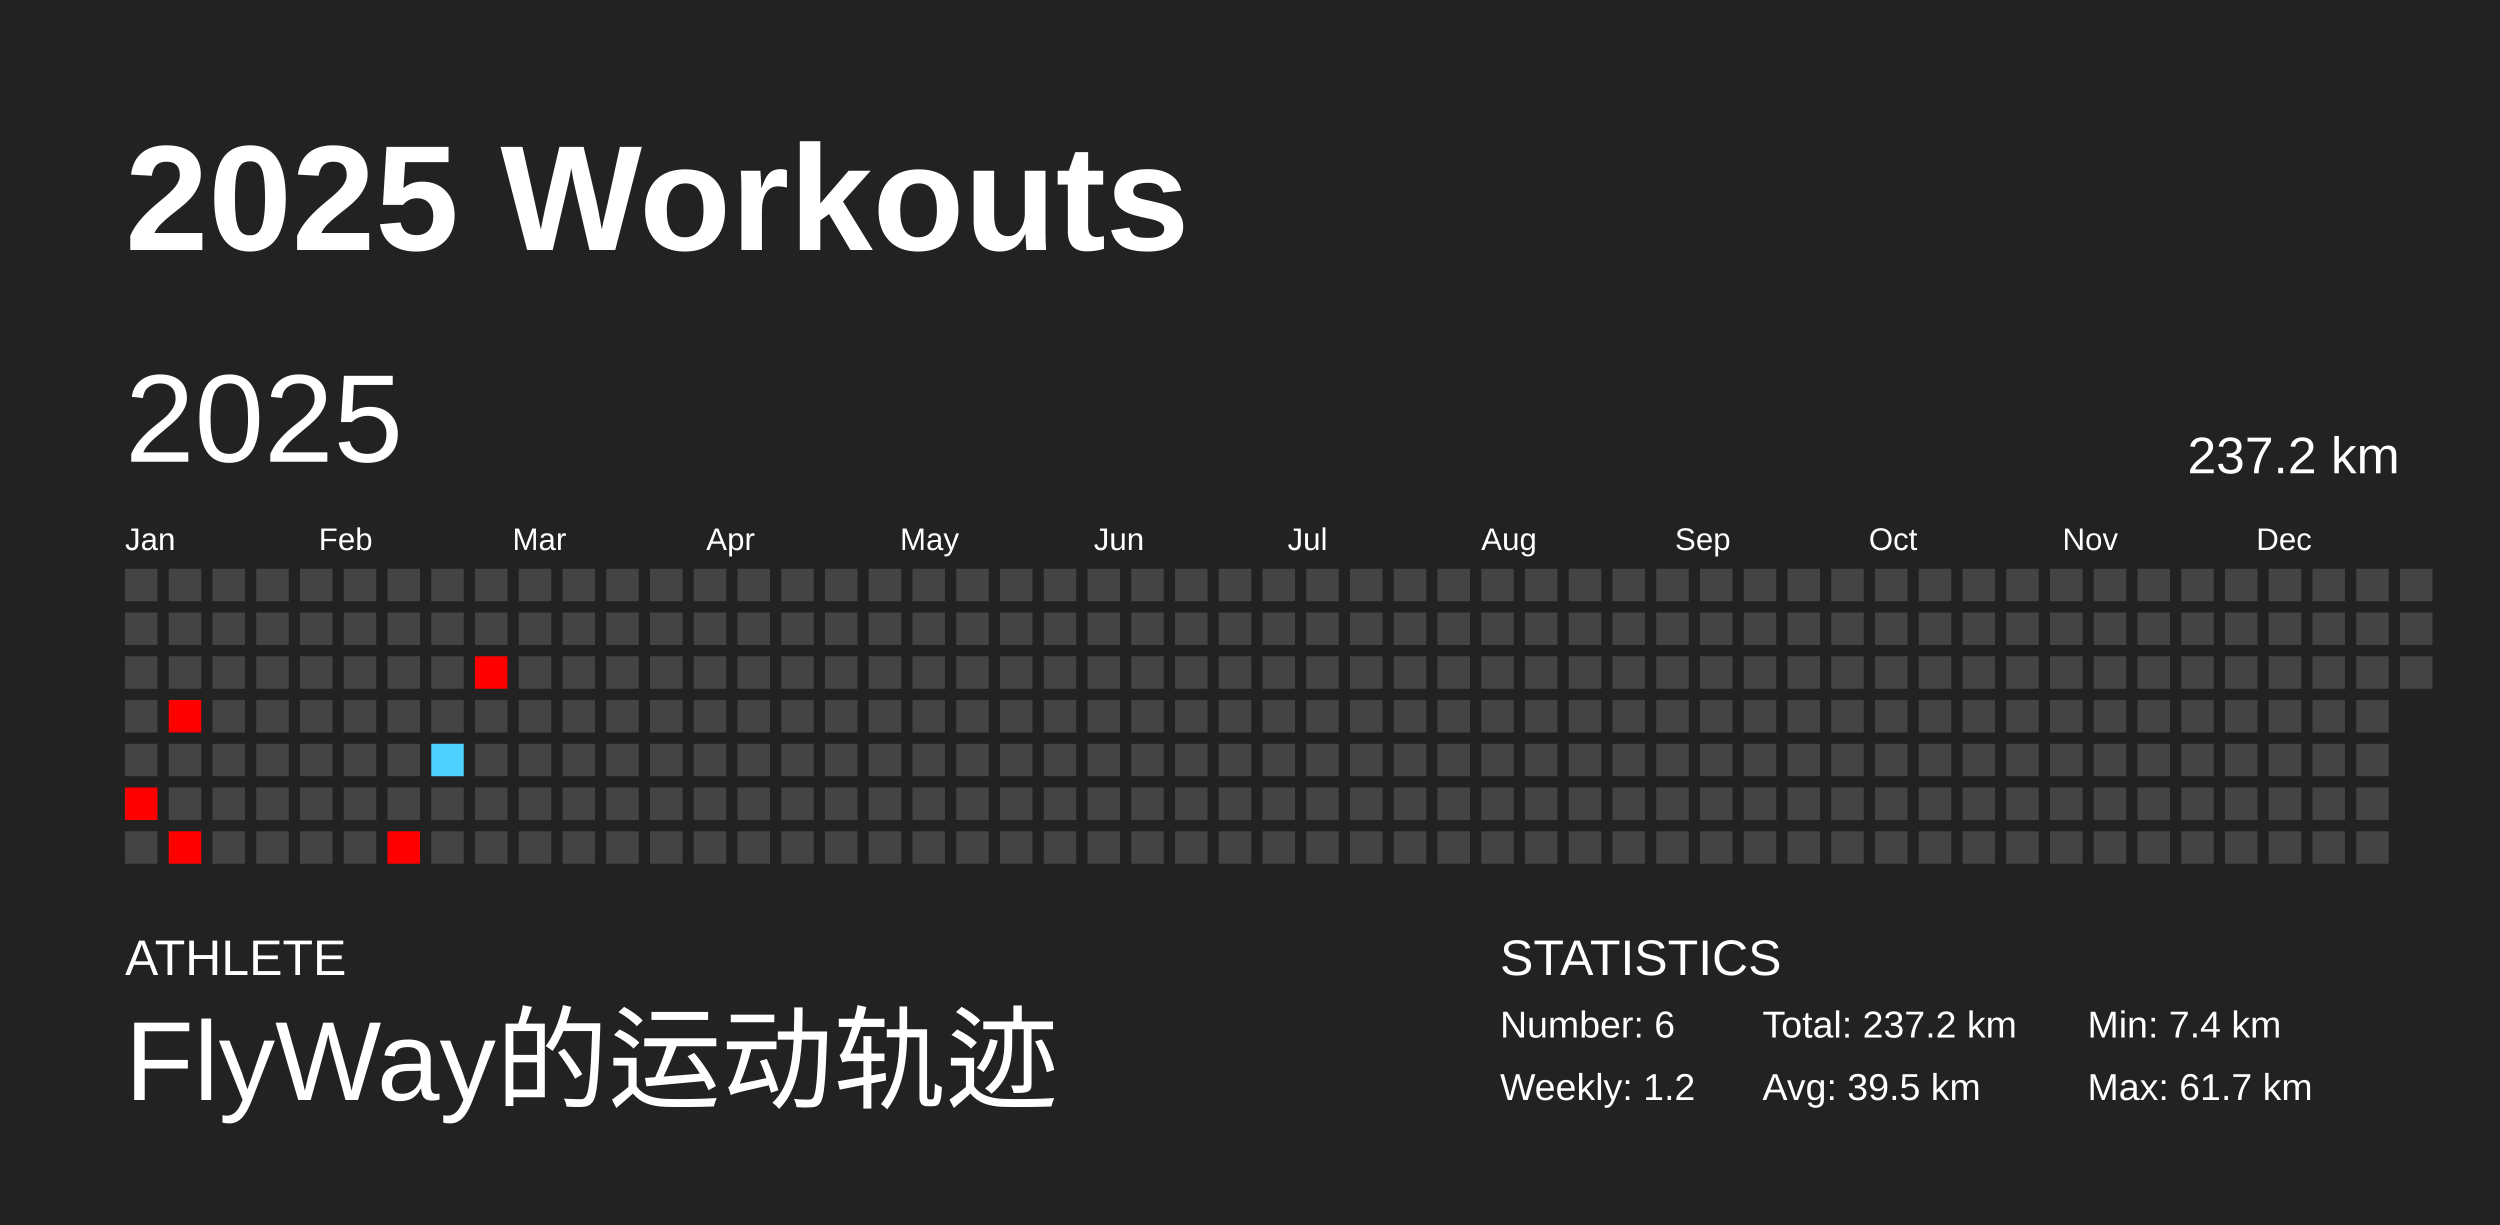
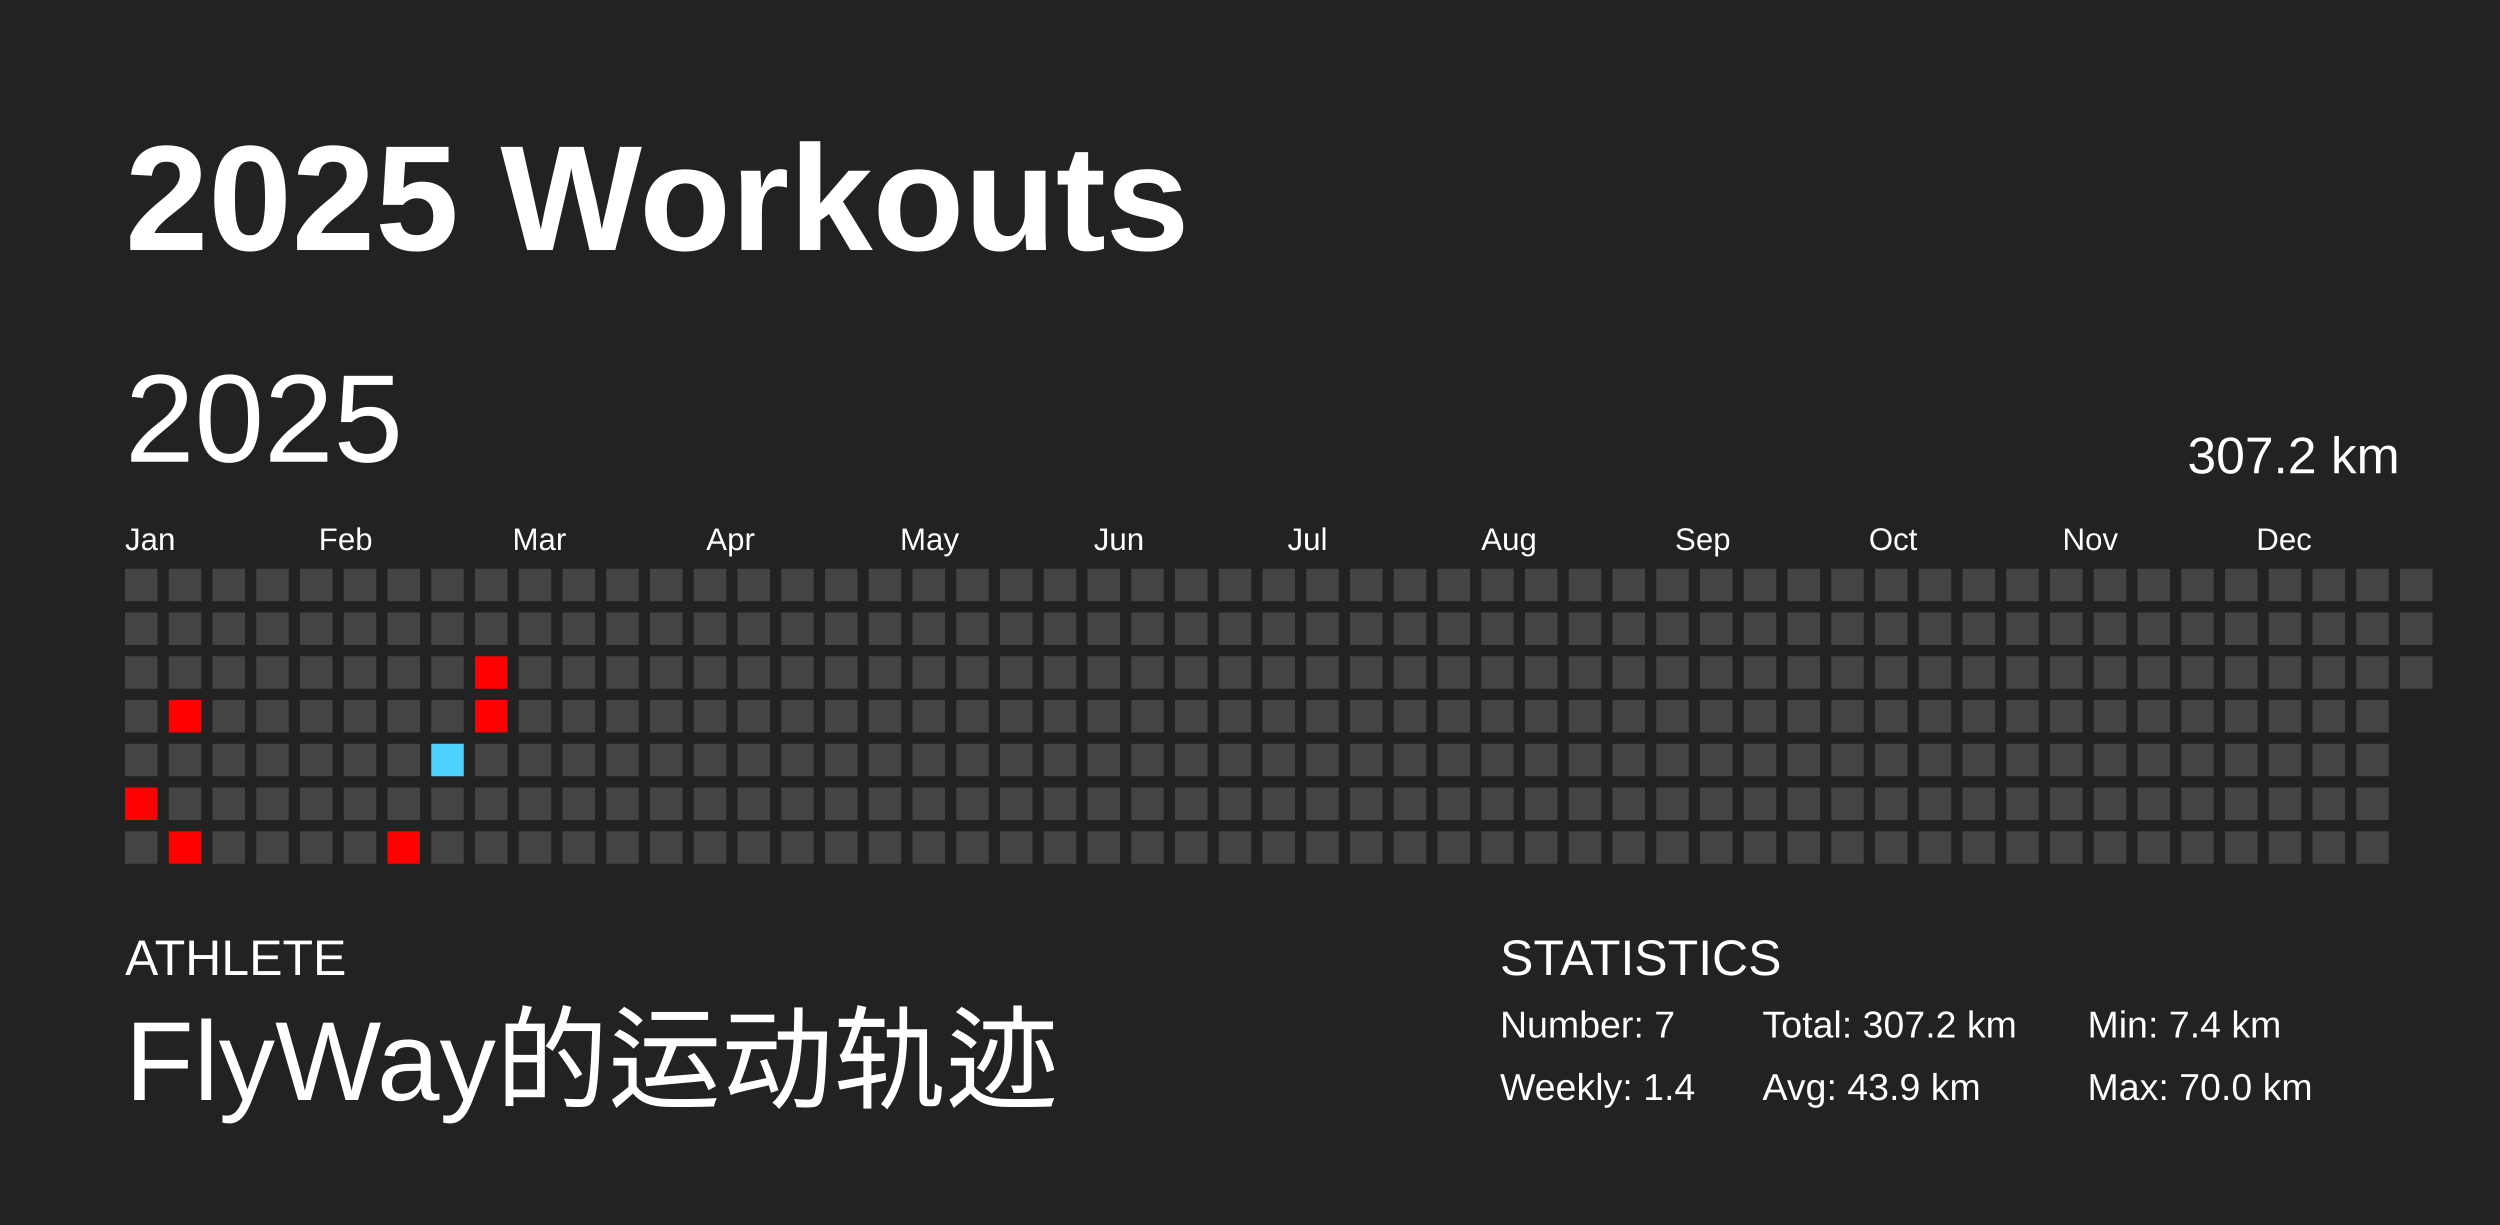
<svg xmlns="http://www.w3.org/2000/svg" baseProfile="full" height="98mm" version="1.1" viewBox="0,0,200,98" width="200mm">
  <defs />
  <rect fill="#222222" height="98" width="200" x="0" y="0" />
  <text fill="#FFFFFF" style="font-size:12px; font-family:Arial; font-weight:bold;" x="10" y="20">2025 Workouts</text>
  <text fill="#FFFFFF" style="font-size:4px; font-family:Arial" x="10" y="78">ATHLETE</text>
  <text fill="#FFFFFF" style="font-size:9px; font-family:Arial" x="10" y="88">FlyWay的运动轨迹</text>
  <text fill="#FFFFFF" style="font-size:4px; font-family:Arial" x="120" y="78">STATISTICS</text>
-   <text fill="#FFFFFF" style="font-size:3px; font-family:Arial" x="120" y="83">Number: 6</text>
-   <text fill="#FFFFFF" style="font-size:3px; font-family:Arial" x="120" y="88">Weekly: 1.2</text>
-   <text fill="#FFFFFF" style="font-size:3px; font-family:Arial" x="141" y="83">Total: 237.2 km</text>
-   <text fill="#FFFFFF" style="font-size:3px; font-family:Arial" x="141" y="88">Avg: 39.5 km</text>
+   <text fill="#FFFFFF" style="font-size:3px; font-family:Arial" x="120" y="83">Number: 7</text>
+   <text fill="#FFFFFF" style="font-size:3px; font-family:Arial" x="120" y="88">Weekly: 1.4</text>
+   <text fill="#FFFFFF" style="font-size:3px; font-family:Arial" x="141" y="83">Total: 307.2 km</text>
+   <text fill="#FFFFFF" style="font-size:3px; font-family:Arial" x="141" y="88">Avg: 43.9 km</text>
  <text fill="#FFFFFF" style="font-size:3px; font-family:Arial" x="167" y="83">Min: 7.4 km</text>
-   <text fill="#FFFFFF" style="font-size:3px; font-family:Arial" x="167" y="88">Max: 61.7 km</text>
+   <text fill="#FFFFFF" style="font-size:3px; font-family:Arial" x="167" y="88">Max: 70.0 km</text>
  <text dominant-baseline="hanging" fill="#FFFFFF" style="font-size:10.0px; font-family:Arial;" x="10" y="30">2025</text>
-   <text dominant-baseline="hanging" fill="#FFFFFF" style="font-size:4.125px; font-family:Arial;" x="175" y="35">237.2 km</text>
+   <text dominant-baseline="hanging" fill="#FFFFFF" style="font-size:4.125px; font-family:Arial;" x="175" y="35">307.2 km</text>
  <text fill="#FFFFFF" style="font-size:2.5px; font-family:Arial" x="10.0" y="44">Jan</text>
  <text fill="#FFFFFF" style="font-size:2.5px; font-family:Arial" x="25.5" y="44">Feb</text>
  <text fill="#FFFFFF" style="font-size:2.5px; font-family:Arial" x="41.0" y="44">Mar</text>
  <text fill="#FFFFFF" style="font-size:2.5px; font-family:Arial" x="56.5" y="44">Apr</text>
  <text fill="#FFFFFF" style="font-size:2.5px; font-family:Arial" x="72.0" y="44">May</text>
  <text fill="#FFFFFF" style="font-size:2.5px; font-family:Arial" x="87.5" y="44">Jun</text>
  <text fill="#FFFFFF" style="font-size:2.5px; font-family:Arial" x="103.0" y="44">Jul</text>
  <text fill="#FFFFFF" style="font-size:2.5px; font-family:Arial" x="118.5" y="44">Aug</text>
  <text fill="#FFFFFF" style="font-size:2.5px; font-family:Arial" x="134.0" y="44">Sep</text>
  <text fill="#FFFFFF" style="font-size:2.5px; font-family:Arial" x="149.5" y="44">Oct</text>
  <text fill="#FFFFFF" style="font-size:2.5px; font-family:Arial" x="165.0" y="44">Nov</text>
  <text fill="#FFFFFF" style="font-size:2.5px; font-family:Arial" x="180.5" y="44">Dec</text>
  <rect fill="#444444" height="2.6" width="2.6" x="10.0" y="45.5" />
  <rect fill="#444444" height="2.6" width="2.6" x="10.0" y="49.0" />
  <rect fill="#444444" height="2.6" width="2.6" x="10.0" y="52.5" />
  <rect fill="#444444" height="2.6" width="2.6" x="10.0" y="56.0" />
  <rect fill="#444444" height="2.6" width="2.6" x="10.0" y="59.5" />
  <rect fill="red" height="2.6" width="2.6" x="10.0" y="63.0" />
  <rect fill="#444444" height="2.6" width="2.6" x="10.0" y="66.5" />
  <rect fill="#444444" height="2.6" width="2.6" x="13.5" y="45.5" />
  <rect fill="#444444" height="2.6" width="2.6" x="13.5" y="49.0" />
  <rect fill="#444444" height="2.6" width="2.6" x="13.5" y="52.5" />
  <rect fill="red" height="2.6" width="2.6" x="13.5" y="56.0" />
  <rect fill="#444444" height="2.6" width="2.6" x="13.5" y="59.5" />
  <rect fill="#444444" height="2.6" width="2.6" x="13.5" y="63.0" />
  <rect fill="red" height="2.6" width="2.6" x="13.5" y="66.5" />
  <rect fill="#444444" height="2.6" width="2.6" x="17.0" y="45.5" />
  <rect fill="#444444" height="2.6" width="2.6" x="17.0" y="49.0" />
  <rect fill="#444444" height="2.6" width="2.6" x="17.0" y="52.5" />
  <rect fill="#444444" height="2.6" width="2.6" x="17.0" y="56.0" />
  <rect fill="#444444" height="2.6" width="2.6" x="17.0" y="59.5" />
  <rect fill="#444444" height="2.6" width="2.6" x="17.0" y="63.0" />
  <rect fill="#444444" height="2.6" width="2.6" x="17.0" y="66.5" />
  <rect fill="#444444" height="2.6" width="2.6" x="20.5" y="45.5" />
  <rect fill="#444444" height="2.6" width="2.6" x="20.5" y="49.0" />
  <rect fill="#444444" height="2.6" width="2.6" x="20.5" y="52.5" />
  <rect fill="#444444" height="2.6" width="2.6" x="20.5" y="56.0" />
  <rect fill="#444444" height="2.6" width="2.6" x="20.5" y="59.5" />
  <rect fill="#444444" height="2.6" width="2.6" x="20.5" y="63.0" />
  <rect fill="#444444" height="2.6" width="2.6" x="20.5" y="66.5" />
  <rect fill="#444444" height="2.6" width="2.6" x="24.0" y="45.5" />
  <rect fill="#444444" height="2.6" width="2.6" x="24.0" y="49.0" />
  <rect fill="#444444" height="2.6" width="2.6" x="24.0" y="52.5" />
  <rect fill="#444444" height="2.6" width="2.6" x="24.0" y="56.0" />
  <rect fill="#444444" height="2.6" width="2.6" x="24.0" y="59.5" />
  <rect fill="#444444" height="2.6" width="2.6" x="24.0" y="63.0" />
  <rect fill="#444444" height="2.6" width="2.6" x="24.0" y="66.5" />
  <rect fill="#444444" height="2.6" width="2.6" x="27.5" y="45.5" />
  <rect fill="#444444" height="2.6" width="2.6" x="27.5" y="49.0" />
  <rect fill="#444444" height="2.6" width="2.6" x="27.5" y="52.5" />
  <rect fill="#444444" height="2.6" width="2.6" x="27.5" y="56.0" />
  <rect fill="#444444" height="2.6" width="2.6" x="27.5" y="59.5" />
  <rect fill="#444444" height="2.6" width="2.6" x="27.5" y="63.0" />
  <rect fill="#444444" height="2.6" width="2.6" x="27.5" y="66.5" />
  <rect fill="#444444" height="2.6" width="2.6" x="31.0" y="45.5" />
  <rect fill="#444444" height="2.6" width="2.6" x="31.0" y="49.0" />
  <rect fill="#444444" height="2.6" width="2.6" x="31.0" y="52.5" />
  <rect fill="#444444" height="2.6" width="2.6" x="31.0" y="56.0" />
  <rect fill="#444444" height="2.6" width="2.6" x="31.0" y="59.5" />
  <rect fill="#444444" height="2.6" width="2.6" x="31.0" y="63.0" />
  <rect fill="red" height="2.6" width="2.6" x="31.0" y="66.5" />
  <rect fill="#444444" height="2.6" width="2.6" x="34.5" y="45.5" />
  <rect fill="#444444" height="2.6" width="2.6" x="34.5" y="49.0" />
  <rect fill="#444444" height="2.6" width="2.6" x="34.5" y="52.5" />
  <rect fill="#444444" height="2.6" width="2.6" x="34.5" y="56.0" />
  <rect fill="#4dd2ff" height="2.6" width="2.6" x="34.5" y="59.5" />
  <rect fill="#444444" height="2.6" width="2.6" x="34.5" y="63.0" />
  <rect fill="#444444" height="2.6" width="2.6" x="34.5" y="66.5" />
  <rect fill="#444444" height="2.6" width="2.6" x="38.0" y="45.5" />
  <rect fill="#444444" height="2.6" width="2.6" x="38.0" y="49.0" />
  <rect fill="red" height="2.6" width="2.6" x="38.0" y="52.5" />
-   <rect fill="#444444" height="2.6" width="2.6" x="38.0" y="56.0" />
+   <rect fill="red" height="2.6" width="2.6" x="38.0" y="56.0" />
  <rect fill="#444444" height="2.6" width="2.6" x="38.0" y="59.5" />
  <rect fill="#444444" height="2.6" width="2.6" x="38.0" y="63.0" />
  <rect fill="#444444" height="2.6" width="2.6" x="38.0" y="66.5" />
  <rect fill="#444444" height="2.6" width="2.6" x="41.5" y="45.5" />
  <rect fill="#444444" height="2.6" width="2.6" x="41.5" y="49.0" />
  <rect fill="#444444" height="2.6" width="2.6" x="41.5" y="52.5" />
  <rect fill="#444444" height="2.6" width="2.6" x="41.5" y="56.0" />
  <rect fill="#444444" height="2.6" width="2.6" x="41.5" y="59.5" />
  <rect fill="#444444" height="2.6" width="2.6" x="41.5" y="63.0" />
  <rect fill="#444444" height="2.6" width="2.6" x="41.5" y="66.5" />
  <rect fill="#444444" height="2.6" width="2.6" x="45.0" y="45.5" />
  <rect fill="#444444" height="2.6" width="2.6" x="45.0" y="49.0" />
  <rect fill="#444444" height="2.6" width="2.6" x="45.0" y="52.5" />
  <rect fill="#444444" height="2.6" width="2.6" x="45.0" y="56.0" />
  <rect fill="#444444" height="2.6" width="2.6" x="45.0" y="59.5" />
  <rect fill="#444444" height="2.6" width="2.6" x="45.0" y="63.0" />
  <rect fill="#444444" height="2.6" width="2.6" x="45.0" y="66.5" />
  <rect fill="#444444" height="2.6" width="2.6" x="48.5" y="45.5" />
  <rect fill="#444444" height="2.6" width="2.6" x="48.5" y="49.0" />
  <rect fill="#444444" height="2.6" width="2.6" x="48.5" y="52.5" />
  <rect fill="#444444" height="2.6" width="2.6" x="48.5" y="56.0" />
  <rect fill="#444444" height="2.6" width="2.6" x="48.5" y="59.5" />
  <rect fill="#444444" height="2.6" width="2.6" x="48.5" y="63.0" />
  <rect fill="#444444" height="2.6" width="2.6" x="48.5" y="66.5" />
  <rect fill="#444444" height="2.6" width="2.6" x="52.0" y="45.5" />
  <rect fill="#444444" height="2.6" width="2.6" x="52.0" y="49.0" />
  <rect fill="#444444" height="2.6" width="2.6" x="52.0" y="52.5" />
  <rect fill="#444444" height="2.6" width="2.6" x="52.0" y="56.0" />
  <rect fill="#444444" height="2.6" width="2.6" x="52.0" y="59.5" />
  <rect fill="#444444" height="2.6" width="2.6" x="52.0" y="63.0" />
  <rect fill="#444444" height="2.6" width="2.6" x="52.0" y="66.5" />
  <rect fill="#444444" height="2.6" width="2.6" x="55.5" y="45.5" />
  <rect fill="#444444" height="2.6" width="2.6" x="55.5" y="49.0" />
  <rect fill="#444444" height="2.6" width="2.6" x="55.5" y="52.5" />
  <rect fill="#444444" height="2.6" width="2.6" x="55.5" y="56.0" />
  <rect fill="#444444" height="2.6" width="2.6" x="55.5" y="59.5" />
  <rect fill="#444444" height="2.6" width="2.6" x="55.5" y="63.0" />
  <rect fill="#444444" height="2.6" width="2.6" x="55.5" y="66.5" />
  <rect fill="#444444" height="2.6" width="2.6" x="59.0" y="45.5" />
  <rect fill="#444444" height="2.6" width="2.6" x="59.0" y="49.0" />
  <rect fill="#444444" height="2.6" width="2.6" x="59.0" y="52.5" />
  <rect fill="#444444" height="2.6" width="2.6" x="59.0" y="56.0" />
  <rect fill="#444444" height="2.6" width="2.6" x="59.0" y="59.5" />
  <rect fill="#444444" height="2.6" width="2.6" x="59.0" y="63.0" />
  <rect fill="#444444" height="2.6" width="2.6" x="59.0" y="66.5" />
  <rect fill="#444444" height="2.6" width="2.6" x="62.5" y="45.5" />
  <rect fill="#444444" height="2.6" width="2.6" x="62.5" y="49.0" />
  <rect fill="#444444" height="2.6" width="2.6" x="62.5" y="52.5" />
  <rect fill="#444444" height="2.6" width="2.6" x="62.5" y="56.0" />
  <rect fill="#444444" height="2.6" width="2.6" x="62.5" y="59.5" />
  <rect fill="#444444" height="2.6" width="2.6" x="62.5" y="63.0" />
  <rect fill="#444444" height="2.6" width="2.6" x="62.5" y="66.5" />
  <rect fill="#444444" height="2.6" width="2.6" x="66.0" y="45.5" />
  <rect fill="#444444" height="2.6" width="2.6" x="66.0" y="49.0" />
  <rect fill="#444444" height="2.6" width="2.6" x="66.0" y="52.5" />
  <rect fill="#444444" height="2.6" width="2.6" x="66.0" y="56.0" />
  <rect fill="#444444" height="2.6" width="2.6" x="66.0" y="59.5" />
  <rect fill="#444444" height="2.6" width="2.6" x="66.0" y="63.0" />
  <rect fill="#444444" height="2.6" width="2.6" x="66.0" y="66.5" />
  <rect fill="#444444" height="2.6" width="2.6" x="69.5" y="45.5" />
  <rect fill="#444444" height="2.6" width="2.6" x="69.5" y="49.0" />
  <rect fill="#444444" height="2.6" width="2.6" x="69.5" y="52.5" />
  <rect fill="#444444" height="2.6" width="2.6" x="69.5" y="56.0" />
  <rect fill="#444444" height="2.6" width="2.6" x="69.5" y="59.5" />
  <rect fill="#444444" height="2.6" width="2.6" x="69.5" y="63.0" />
  <rect fill="#444444" height="2.6" width="2.6" x="69.5" y="66.5" />
  <rect fill="#444444" height="2.6" width="2.6" x="73.0" y="45.5" />
  <rect fill="#444444" height="2.6" width="2.6" x="73.0" y="49.0" />
  <rect fill="#444444" height="2.6" width="2.6" x="73.0" y="52.5" />
  <rect fill="#444444" height="2.6" width="2.6" x="73.0" y="56.0" />
  <rect fill="#444444" height="2.6" width="2.6" x="73.0" y="59.5" />
  <rect fill="#444444" height="2.6" width="2.6" x="73.0" y="63.0" />
  <rect fill="#444444" height="2.6" width="2.6" x="73.0" y="66.5" />
  <rect fill="#444444" height="2.6" width="2.6" x="76.5" y="45.5" />
  <rect fill="#444444" height="2.6" width="2.6" x="76.5" y="49.0" />
  <rect fill="#444444" height="2.6" width="2.6" x="76.5" y="52.5" />
  <rect fill="#444444" height="2.6" width="2.6" x="76.5" y="56.0" />
  <rect fill="#444444" height="2.6" width="2.6" x="76.5" y="59.5" />
  <rect fill="#444444" height="2.6" width="2.6" x="76.5" y="63.0" />
  <rect fill="#444444" height="2.6" width="2.6" x="76.5" y="66.5" />
  <rect fill="#444444" height="2.6" width="2.6" x="80.0" y="45.5" />
  <rect fill="#444444" height="2.6" width="2.6" x="80.0" y="49.0" />
  <rect fill="#444444" height="2.6" width="2.6" x="80.0" y="52.5" />
  <rect fill="#444444" height="2.6" width="2.6" x="80.0" y="56.0" />
  <rect fill="#444444" height="2.6" width="2.6" x="80.0" y="59.5" />
  <rect fill="#444444" height="2.6" width="2.6" x="80.0" y="63.0" />
  <rect fill="#444444" height="2.6" width="2.6" x="80.0" y="66.5" />
  <rect fill="#444444" height="2.6" width="2.6" x="83.5" y="45.5" />
  <rect fill="#444444" height="2.6" width="2.6" x="83.5" y="49.0" />
  <rect fill="#444444" height="2.6" width="2.6" x="83.5" y="52.5" />
  <rect fill="#444444" height="2.6" width="2.6" x="83.5" y="56.0" />
  <rect fill="#444444" height="2.6" width="2.6" x="83.5" y="59.5" />
  <rect fill="#444444" height="2.6" width="2.6" x="83.5" y="63.0" />
  <rect fill="#444444" height="2.6" width="2.6" x="83.5" y="66.5" />
  <rect fill="#444444" height="2.6" width="2.6" x="87.0" y="45.5" />
  <rect fill="#444444" height="2.6" width="2.6" x="87.0" y="49.0" />
  <rect fill="#444444" height="2.6" width="2.6" x="87.0" y="52.5" />
  <rect fill="#444444" height="2.6" width="2.6" x="87.0" y="56.0" />
  <rect fill="#444444" height="2.6" width="2.6" x="87.0" y="59.5" />
  <rect fill="#444444" height="2.6" width="2.6" x="87.0" y="63.0" />
  <rect fill="#444444" height="2.6" width="2.6" x="87.0" y="66.5" />
  <rect fill="#444444" height="2.6" width="2.6" x="90.5" y="45.5" />
  <rect fill="#444444" height="2.6" width="2.6" x="90.5" y="49.0" />
  <rect fill="#444444" height="2.6" width="2.6" x="90.5" y="52.5" />
  <rect fill="#444444" height="2.6" width="2.6" x="90.5" y="56.0" />
  <rect fill="#444444" height="2.6" width="2.6" x="90.5" y="59.5" />
  <rect fill="#444444" height="2.6" width="2.6" x="90.5" y="63.0" />
  <rect fill="#444444" height="2.6" width="2.6" x="90.5" y="66.5" />
  <rect fill="#444444" height="2.6" width="2.6" x="94.0" y="45.5" />
  <rect fill="#444444" height="2.6" width="2.6" x="94.0" y="49.0" />
  <rect fill="#444444" height="2.6" width="2.6" x="94.0" y="52.5" />
  <rect fill="#444444" height="2.6" width="2.6" x="94.0" y="56.0" />
  <rect fill="#444444" height="2.6" width="2.6" x="94.0" y="59.5" />
  <rect fill="#444444" height="2.6" width="2.6" x="94.0" y="63.0" />
  <rect fill="#444444" height="2.6" width="2.6" x="94.0" y="66.5" />
  <rect fill="#444444" height="2.6" width="2.6" x="97.5" y="45.5" />
  <rect fill="#444444" height="2.6" width="2.6" x="97.5" y="49.0" />
  <rect fill="#444444" height="2.6" width="2.6" x="97.5" y="52.5" />
  <rect fill="#444444" height="2.6" width="2.6" x="97.5" y="56.0" />
  <rect fill="#444444" height="2.6" width="2.6" x="97.5" y="59.5" />
  <rect fill="#444444" height="2.6" width="2.6" x="97.5" y="63.0" />
  <rect fill="#444444" height="2.6" width="2.6" x="97.5" y="66.5" />
  <rect fill="#444444" height="2.6" width="2.6" x="101.0" y="45.5" />
  <rect fill="#444444" height="2.6" width="2.6" x="101.0" y="49.0" />
  <rect fill="#444444" height="2.6" width="2.6" x="101.0" y="52.5" />
  <rect fill="#444444" height="2.6" width="2.6" x="101.0" y="56.0" />
  <rect fill="#444444" height="2.6" width="2.6" x="101.0" y="59.5" />
  <rect fill="#444444" height="2.6" width="2.6" x="101.0" y="63.0" />
  <rect fill="#444444" height="2.6" width="2.6" x="101.0" y="66.5" />
  <rect fill="#444444" height="2.6" width="2.6" x="104.5" y="45.5" />
  <rect fill="#444444" height="2.6" width="2.6" x="104.5" y="49.0" />
  <rect fill="#444444" height="2.6" width="2.6" x="104.5" y="52.5" />
  <rect fill="#444444" height="2.6" width="2.6" x="104.5" y="56.0" />
  <rect fill="#444444" height="2.6" width="2.6" x="104.5" y="59.5" />
  <rect fill="#444444" height="2.6" width="2.6" x="104.5" y="63.0" />
  <rect fill="#444444" height="2.6" width="2.6" x="104.5" y="66.5" />
  <rect fill="#444444" height="2.6" width="2.6" x="108.0" y="45.5" />
  <rect fill="#444444" height="2.6" width="2.6" x="108.0" y="49.0" />
  <rect fill="#444444" height="2.6" width="2.6" x="108.0" y="52.5" />
  <rect fill="#444444" height="2.6" width="2.6" x="108.0" y="56.0" />
  <rect fill="#444444" height="2.6" width="2.6" x="108.0" y="59.5" />
  <rect fill="#444444" height="2.6" width="2.6" x="108.0" y="63.0" />
  <rect fill="#444444" height="2.6" width="2.6" x="108.0" y="66.5" />
  <rect fill="#444444" height="2.6" width="2.6" x="111.5" y="45.5" />
  <rect fill="#444444" height="2.6" width="2.6" x="111.5" y="49.0" />
  <rect fill="#444444" height="2.6" width="2.6" x="111.5" y="52.5" />
  <rect fill="#444444" height="2.6" width="2.6" x="111.5" y="56.0" />
  <rect fill="#444444" height="2.6" width="2.6" x="111.5" y="59.5" />
  <rect fill="#444444" height="2.6" width="2.6" x="111.5" y="63.0" />
  <rect fill="#444444" height="2.6" width="2.6" x="111.5" y="66.5" />
  <rect fill="#444444" height="2.6" width="2.6" x="115.0" y="45.5" />
  <rect fill="#444444" height="2.6" width="2.6" x="115.0" y="49.0" />
  <rect fill="#444444" height="2.6" width="2.6" x="115.0" y="52.5" />
  <rect fill="#444444" height="2.6" width="2.6" x="115.0" y="56.0" />
  <rect fill="#444444" height="2.6" width="2.6" x="115.0" y="59.5" />
  <rect fill="#444444" height="2.6" width="2.6" x="115.0" y="63.0" />
  <rect fill="#444444" height="2.6" width="2.6" x="115.0" y="66.5" />
  <rect fill="#444444" height="2.6" width="2.6" x="118.5" y="45.5" />
  <rect fill="#444444" height="2.6" width="2.6" x="118.5" y="49.0" />
  <rect fill="#444444" height="2.6" width="2.6" x="118.5" y="52.5" />
  <rect fill="#444444" height="2.6" width="2.6" x="118.5" y="56.0" />
  <rect fill="#444444" height="2.6" width="2.6" x="118.5" y="59.5" />
  <rect fill="#444444" height="2.6" width="2.6" x="118.5" y="63.0" />
  <rect fill="#444444" height="2.6" width="2.6" x="118.5" y="66.5" />
  <rect fill="#444444" height="2.6" width="2.6" x="122.0" y="45.5" />
  <rect fill="#444444" height="2.6" width="2.6" x="122.0" y="49.0" />
  <rect fill="#444444" height="2.6" width="2.6" x="122.0" y="52.5" />
  <rect fill="#444444" height="2.6" width="2.6" x="122.0" y="56.0" />
  <rect fill="#444444" height="2.6" width="2.6" x="122.0" y="59.5" />
  <rect fill="#444444" height="2.6" width="2.6" x="122.0" y="63.0" />
  <rect fill="#444444" height="2.6" width="2.6" x="122.0" y="66.5" />
  <rect fill="#444444" height="2.6" width="2.6" x="125.5" y="45.5" />
  <rect fill="#444444" height="2.6" width="2.6" x="125.5" y="49.0" />
  <rect fill="#444444" height="2.6" width="2.6" x="125.5" y="52.5" />
  <rect fill="#444444" height="2.6" width="2.6" x="125.5" y="56.0" />
  <rect fill="#444444" height="2.6" width="2.6" x="125.5" y="59.5" />
  <rect fill="#444444" height="2.6" width="2.6" x="125.5" y="63.0" />
  <rect fill="#444444" height="2.6" width="2.6" x="125.5" y="66.5" />
  <rect fill="#444444" height="2.6" width="2.6" x="129.0" y="45.5" />
  <rect fill="#444444" height="2.6" width="2.6" x="129.0" y="49.0" />
  <rect fill="#444444" height="2.6" width="2.6" x="129.0" y="52.5" />
  <rect fill="#444444" height="2.6" width="2.6" x="129.0" y="56.0" />
  <rect fill="#444444" height="2.6" width="2.6" x="129.0" y="59.5" />
  <rect fill="#444444" height="2.6" width="2.6" x="129.0" y="63.0" />
  <rect fill="#444444" height="2.6" width="2.6" x="129.0" y="66.5" />
  <rect fill="#444444" height="2.6" width="2.6" x="132.5" y="45.5" />
  <rect fill="#444444" height="2.6" width="2.6" x="132.5" y="49.0" />
  <rect fill="#444444" height="2.6" width="2.6" x="132.5" y="52.5" />
  <rect fill="#444444" height="2.6" width="2.6" x="132.5" y="56.0" />
  <rect fill="#444444" height="2.6" width="2.6" x="132.5" y="59.5" />
  <rect fill="#444444" height="2.6" width="2.6" x="132.5" y="63.0" />
  <rect fill="#444444" height="2.6" width="2.6" x="132.5" y="66.5" />
  <rect fill="#444444" height="2.6" width="2.6" x="136.0" y="45.5" />
  <rect fill="#444444" height="2.6" width="2.6" x="136.0" y="49.0" />
  <rect fill="#444444" height="2.6" width="2.6" x="136.0" y="52.5" />
  <rect fill="#444444" height="2.6" width="2.6" x="136.0" y="56.0" />
  <rect fill="#444444" height="2.6" width="2.6" x="136.0" y="59.5" />
  <rect fill="#444444" height="2.6" width="2.6" x="136.0" y="63.0" />
  <rect fill="#444444" height="2.6" width="2.6" x="136.0" y="66.5" />
  <rect fill="#444444" height="2.6" width="2.6" x="139.5" y="45.5" />
  <rect fill="#444444" height="2.6" width="2.6" x="139.5" y="49.0" />
  <rect fill="#444444" height="2.6" width="2.6" x="139.5" y="52.5" />
  <rect fill="#444444" height="2.6" width="2.6" x="139.5" y="56.0" />
  <rect fill="#444444" height="2.6" width="2.6" x="139.5" y="59.5" />
  <rect fill="#444444" height="2.6" width="2.6" x="139.5" y="63.0" />
  <rect fill="#444444" height="2.6" width="2.6" x="139.5" y="66.5" />
  <rect fill="#444444" height="2.6" width="2.6" x="143.0" y="45.5" />
  <rect fill="#444444" height="2.6" width="2.6" x="143.0" y="49.0" />
  <rect fill="#444444" height="2.6" width="2.6" x="143.0" y="52.5" />
  <rect fill="#444444" height="2.6" width="2.6" x="143.0" y="56.0" />
  <rect fill="#444444" height="2.6" width="2.6" x="143.0" y="59.5" />
  <rect fill="#444444" height="2.6" width="2.6" x="143.0" y="63.0" />
  <rect fill="#444444" height="2.6" width="2.6" x="143.0" y="66.5" />
  <rect fill="#444444" height="2.6" width="2.6" x="146.5" y="45.5" />
  <rect fill="#444444" height="2.6" width="2.6" x="146.5" y="49.0" />
  <rect fill="#444444" height="2.6" width="2.6" x="146.5" y="52.5" />
  <rect fill="#444444" height="2.6" width="2.6" x="146.5" y="56.0" />
  <rect fill="#444444" height="2.6" width="2.6" x="146.5" y="59.5" />
  <rect fill="#444444" height="2.6" width="2.6" x="146.5" y="63.0" />
  <rect fill="#444444" height="2.6" width="2.6" x="146.5" y="66.5" />
  <rect fill="#444444" height="2.6" width="2.6" x="150.0" y="45.5" />
  <rect fill="#444444" height="2.6" width="2.6" x="150.0" y="49.0" />
  <rect fill="#444444" height="2.6" width="2.6" x="150.0" y="52.5" />
  <rect fill="#444444" height="2.6" width="2.6" x="150.0" y="56.0" />
  <rect fill="#444444" height="2.6" width="2.6" x="150.0" y="59.5" />
  <rect fill="#444444" height="2.6" width="2.6" x="150.0" y="63.0" />
  <rect fill="#444444" height="2.6" width="2.6" x="150.0" y="66.5" />
  <rect fill="#444444" height="2.6" width="2.6" x="153.5" y="45.5" />
  <rect fill="#444444" height="2.6" width="2.6" x="153.5" y="49.0" />
  <rect fill="#444444" height="2.6" width="2.6" x="153.5" y="52.5" />
  <rect fill="#444444" height="2.6" width="2.6" x="153.5" y="56.0" />
  <rect fill="#444444" height="2.6" width="2.6" x="153.5" y="59.5" />
  <rect fill="#444444" height="2.6" width="2.6" x="153.5" y="63.0" />
  <rect fill="#444444" height="2.6" width="2.6" x="153.5" y="66.5" />
  <rect fill="#444444" height="2.6" width="2.6" x="157.0" y="45.5" />
  <rect fill="#444444" height="2.6" width="2.6" x="157.0" y="49.0" />
  <rect fill="#444444" height="2.6" width="2.6" x="157.0" y="52.5" />
  <rect fill="#444444" height="2.6" width="2.6" x="157.0" y="56.0" />
  <rect fill="#444444" height="2.6" width="2.6" x="157.0" y="59.5" />
  <rect fill="#444444" height="2.6" width="2.6" x="157.0" y="63.0" />
  <rect fill="#444444" height="2.6" width="2.6" x="157.0" y="66.5" />
  <rect fill="#444444" height="2.6" width="2.6" x="160.5" y="45.5" />
  <rect fill="#444444" height="2.6" width="2.6" x="160.5" y="49.0" />
  <rect fill="#444444" height="2.6" width="2.6" x="160.5" y="52.5" />
  <rect fill="#444444" height="2.6" width="2.6" x="160.5" y="56.0" />
  <rect fill="#444444" height="2.6" width="2.6" x="160.5" y="59.5" />
  <rect fill="#444444" height="2.6" width="2.6" x="160.5" y="63.0" />
  <rect fill="#444444" height="2.6" width="2.6" x="160.5" y="66.5" />
  <rect fill="#444444" height="2.6" width="2.6" x="164.0" y="45.5" />
  <rect fill="#444444" height="2.6" width="2.6" x="164.0" y="49.0" />
  <rect fill="#444444" height="2.6" width="2.6" x="164.0" y="52.5" />
  <rect fill="#444444" height="2.6" width="2.6" x="164.0" y="56.0" />
  <rect fill="#444444" height="2.6" width="2.6" x="164.0" y="59.5" />
  <rect fill="#444444" height="2.6" width="2.6" x="164.0" y="63.0" />
  <rect fill="#444444" height="2.6" width="2.6" x="164.0" y="66.5" />
  <rect fill="#444444" height="2.6" width="2.6" x="167.5" y="45.5" />
  <rect fill="#444444" height="2.6" width="2.6" x="167.5" y="49.0" />
  <rect fill="#444444" height="2.6" width="2.6" x="167.5" y="52.5" />
  <rect fill="#444444" height="2.6" width="2.6" x="167.5" y="56.0" />
  <rect fill="#444444" height="2.6" width="2.6" x="167.5" y="59.5" />
  <rect fill="#444444" height="2.6" width="2.6" x="167.5" y="63.0" />
  <rect fill="#444444" height="2.6" width="2.6" x="167.5" y="66.5" />
  <rect fill="#444444" height="2.6" width="2.6" x="171.0" y="45.5" />
  <rect fill="#444444" height="2.6" width="2.6" x="171.0" y="49.0" />
  <rect fill="#444444" height="2.6" width="2.6" x="171.0" y="52.5" />
  <rect fill="#444444" height="2.6" width="2.6" x="171.0" y="56.0" />
  <rect fill="#444444" height="2.6" width="2.6" x="171.0" y="59.5" />
  <rect fill="#444444" height="2.6" width="2.6" x="171.0" y="63.0" />
  <rect fill="#444444" height="2.6" width="2.6" x="171.0" y="66.5" />
  <rect fill="#444444" height="2.6" width="2.6" x="174.5" y="45.5" />
  <rect fill="#444444" height="2.6" width="2.6" x="174.5" y="49.0" />
  <rect fill="#444444" height="2.6" width="2.6" x="174.5" y="52.5" />
  <rect fill="#444444" height="2.6" width="2.6" x="174.5" y="56.0" />
  <rect fill="#444444" height="2.6" width="2.6" x="174.5" y="59.5" />
  <rect fill="#444444" height="2.6" width="2.6" x="174.5" y="63.0" />
  <rect fill="#444444" height="2.6" width="2.6" x="174.5" y="66.5" />
  <rect fill="#444444" height="2.6" width="2.6" x="178.0" y="45.5" />
  <rect fill="#444444" height="2.6" width="2.6" x="178.0" y="49.0" />
  <rect fill="#444444" height="2.6" width="2.6" x="178.0" y="52.5" />
  <rect fill="#444444" height="2.6" width="2.6" x="178.0" y="56.0" />
  <rect fill="#444444" height="2.6" width="2.6" x="178.0" y="59.5" />
  <rect fill="#444444" height="2.6" width="2.6" x="178.0" y="63.0" />
  <rect fill="#444444" height="2.6" width="2.6" x="178.0" y="66.5" />
  <rect fill="#444444" height="2.6" width="2.6" x="181.5" y="45.5" />
  <rect fill="#444444" height="2.6" width="2.6" x="181.5" y="49.0" />
  <rect fill="#444444" height="2.6" width="2.6" x="181.5" y="52.5" />
  <rect fill="#444444" height="2.6" width="2.6" x="181.5" y="56.0" />
  <rect fill="#444444" height="2.6" width="2.6" x="181.5" y="59.5" />
  <rect fill="#444444" height="2.6" width="2.6" x="181.5" y="63.0" />
  <rect fill="#444444" height="2.6" width="2.6" x="181.5" y="66.5" />
  <rect fill="#444444" height="2.6" width="2.6" x="185.0" y="45.5" />
  <rect fill="#444444" height="2.6" width="2.6" x="185.0" y="49.0" />
  <rect fill="#444444" height="2.6" width="2.6" x="185.0" y="52.5" />
  <rect fill="#444444" height="2.6" width="2.6" x="185.0" y="56.0" />
  <rect fill="#444444" height="2.6" width="2.6" x="185.0" y="59.5" />
  <rect fill="#444444" height="2.6" width="2.6" x="185.0" y="63.0" />
  <rect fill="#444444" height="2.6" width="2.6" x="185.0" y="66.5" />
  <rect fill="#444444" height="2.6" width="2.6" x="188.5" y="45.5" />
  <rect fill="#444444" height="2.6" width="2.6" x="188.5" y="49.0" />
  <rect fill="#444444" height="2.6" width="2.6" x="188.5" y="52.5" />
  <rect fill="#444444" height="2.6" width="2.6" x="188.5" y="56.0" />
  <rect fill="#444444" height="2.6" width="2.6" x="188.5" y="59.5" />
  <rect fill="#444444" height="2.6" width="2.6" x="188.5" y="63.0" />
  <rect fill="#444444" height="2.6" width="2.6" x="188.5" y="66.5" />
  <rect fill="#444444" height="2.6" width="2.6" x="192.0" y="45.5" />
  <rect fill="#444444" height="2.6" width="2.6" x="192.0" y="49.0" />
  <rect fill="#444444" height="2.6" width="2.6" x="192.0" y="52.5" />
</svg>
